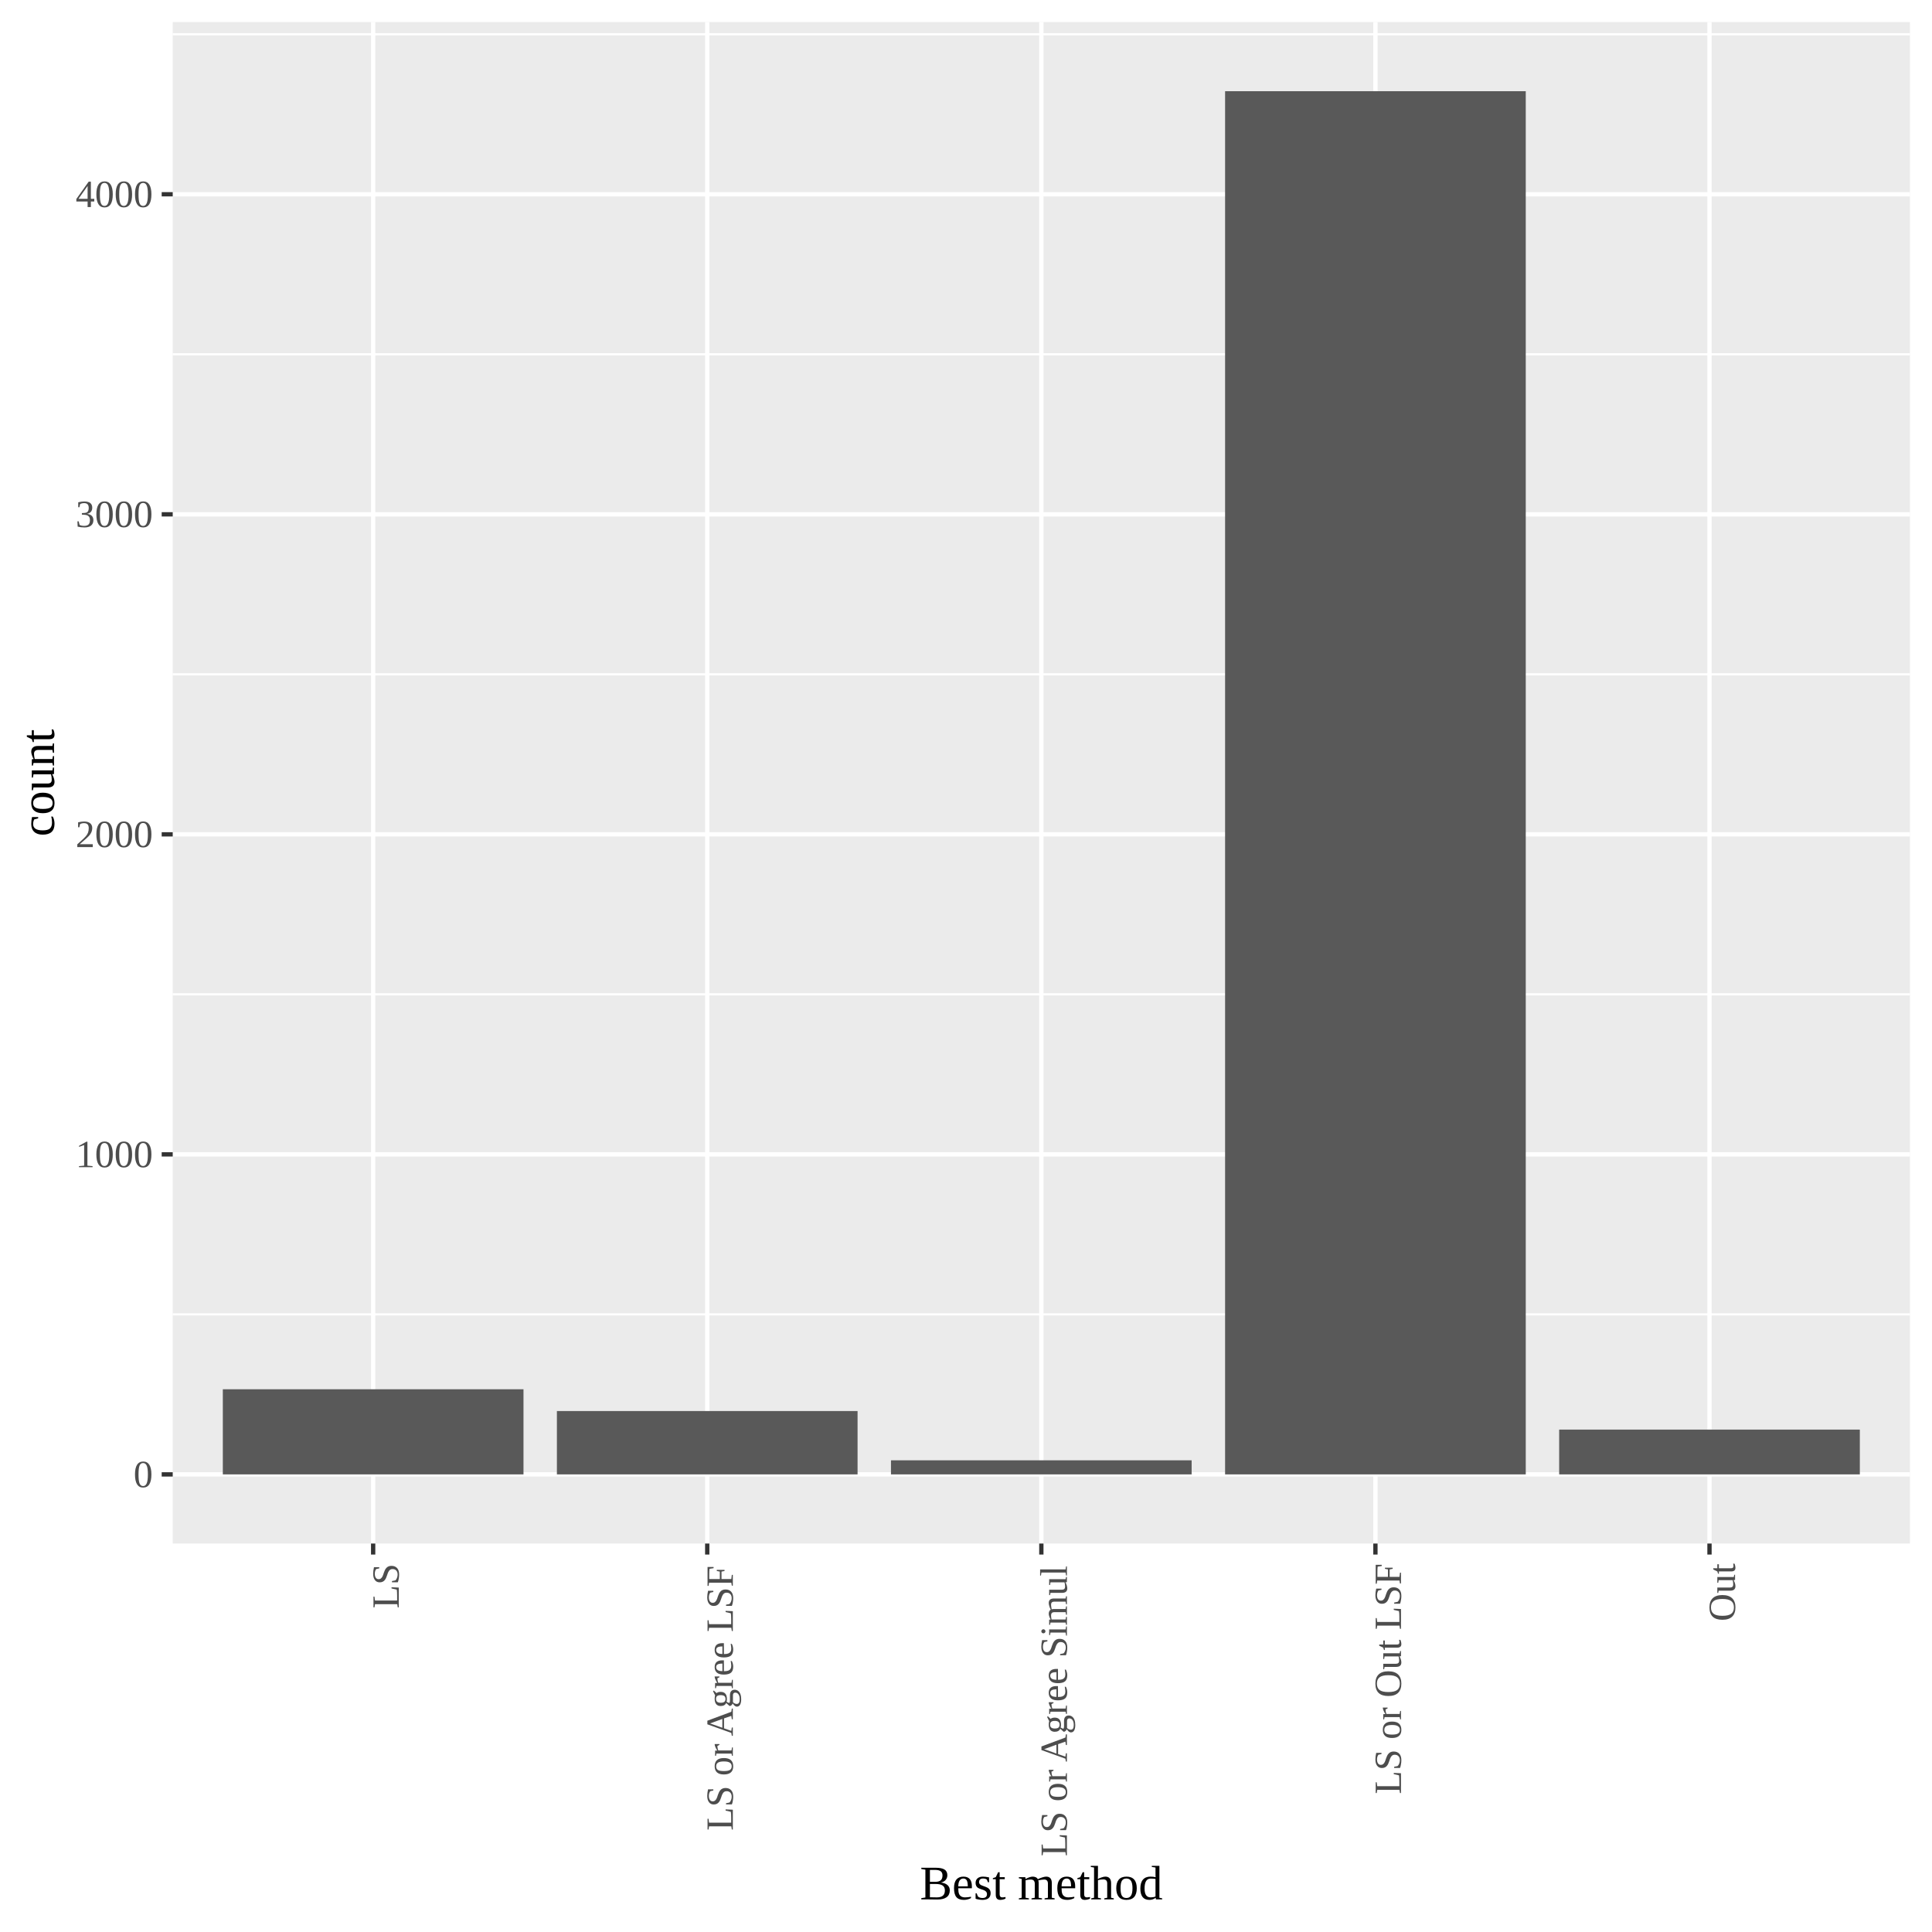
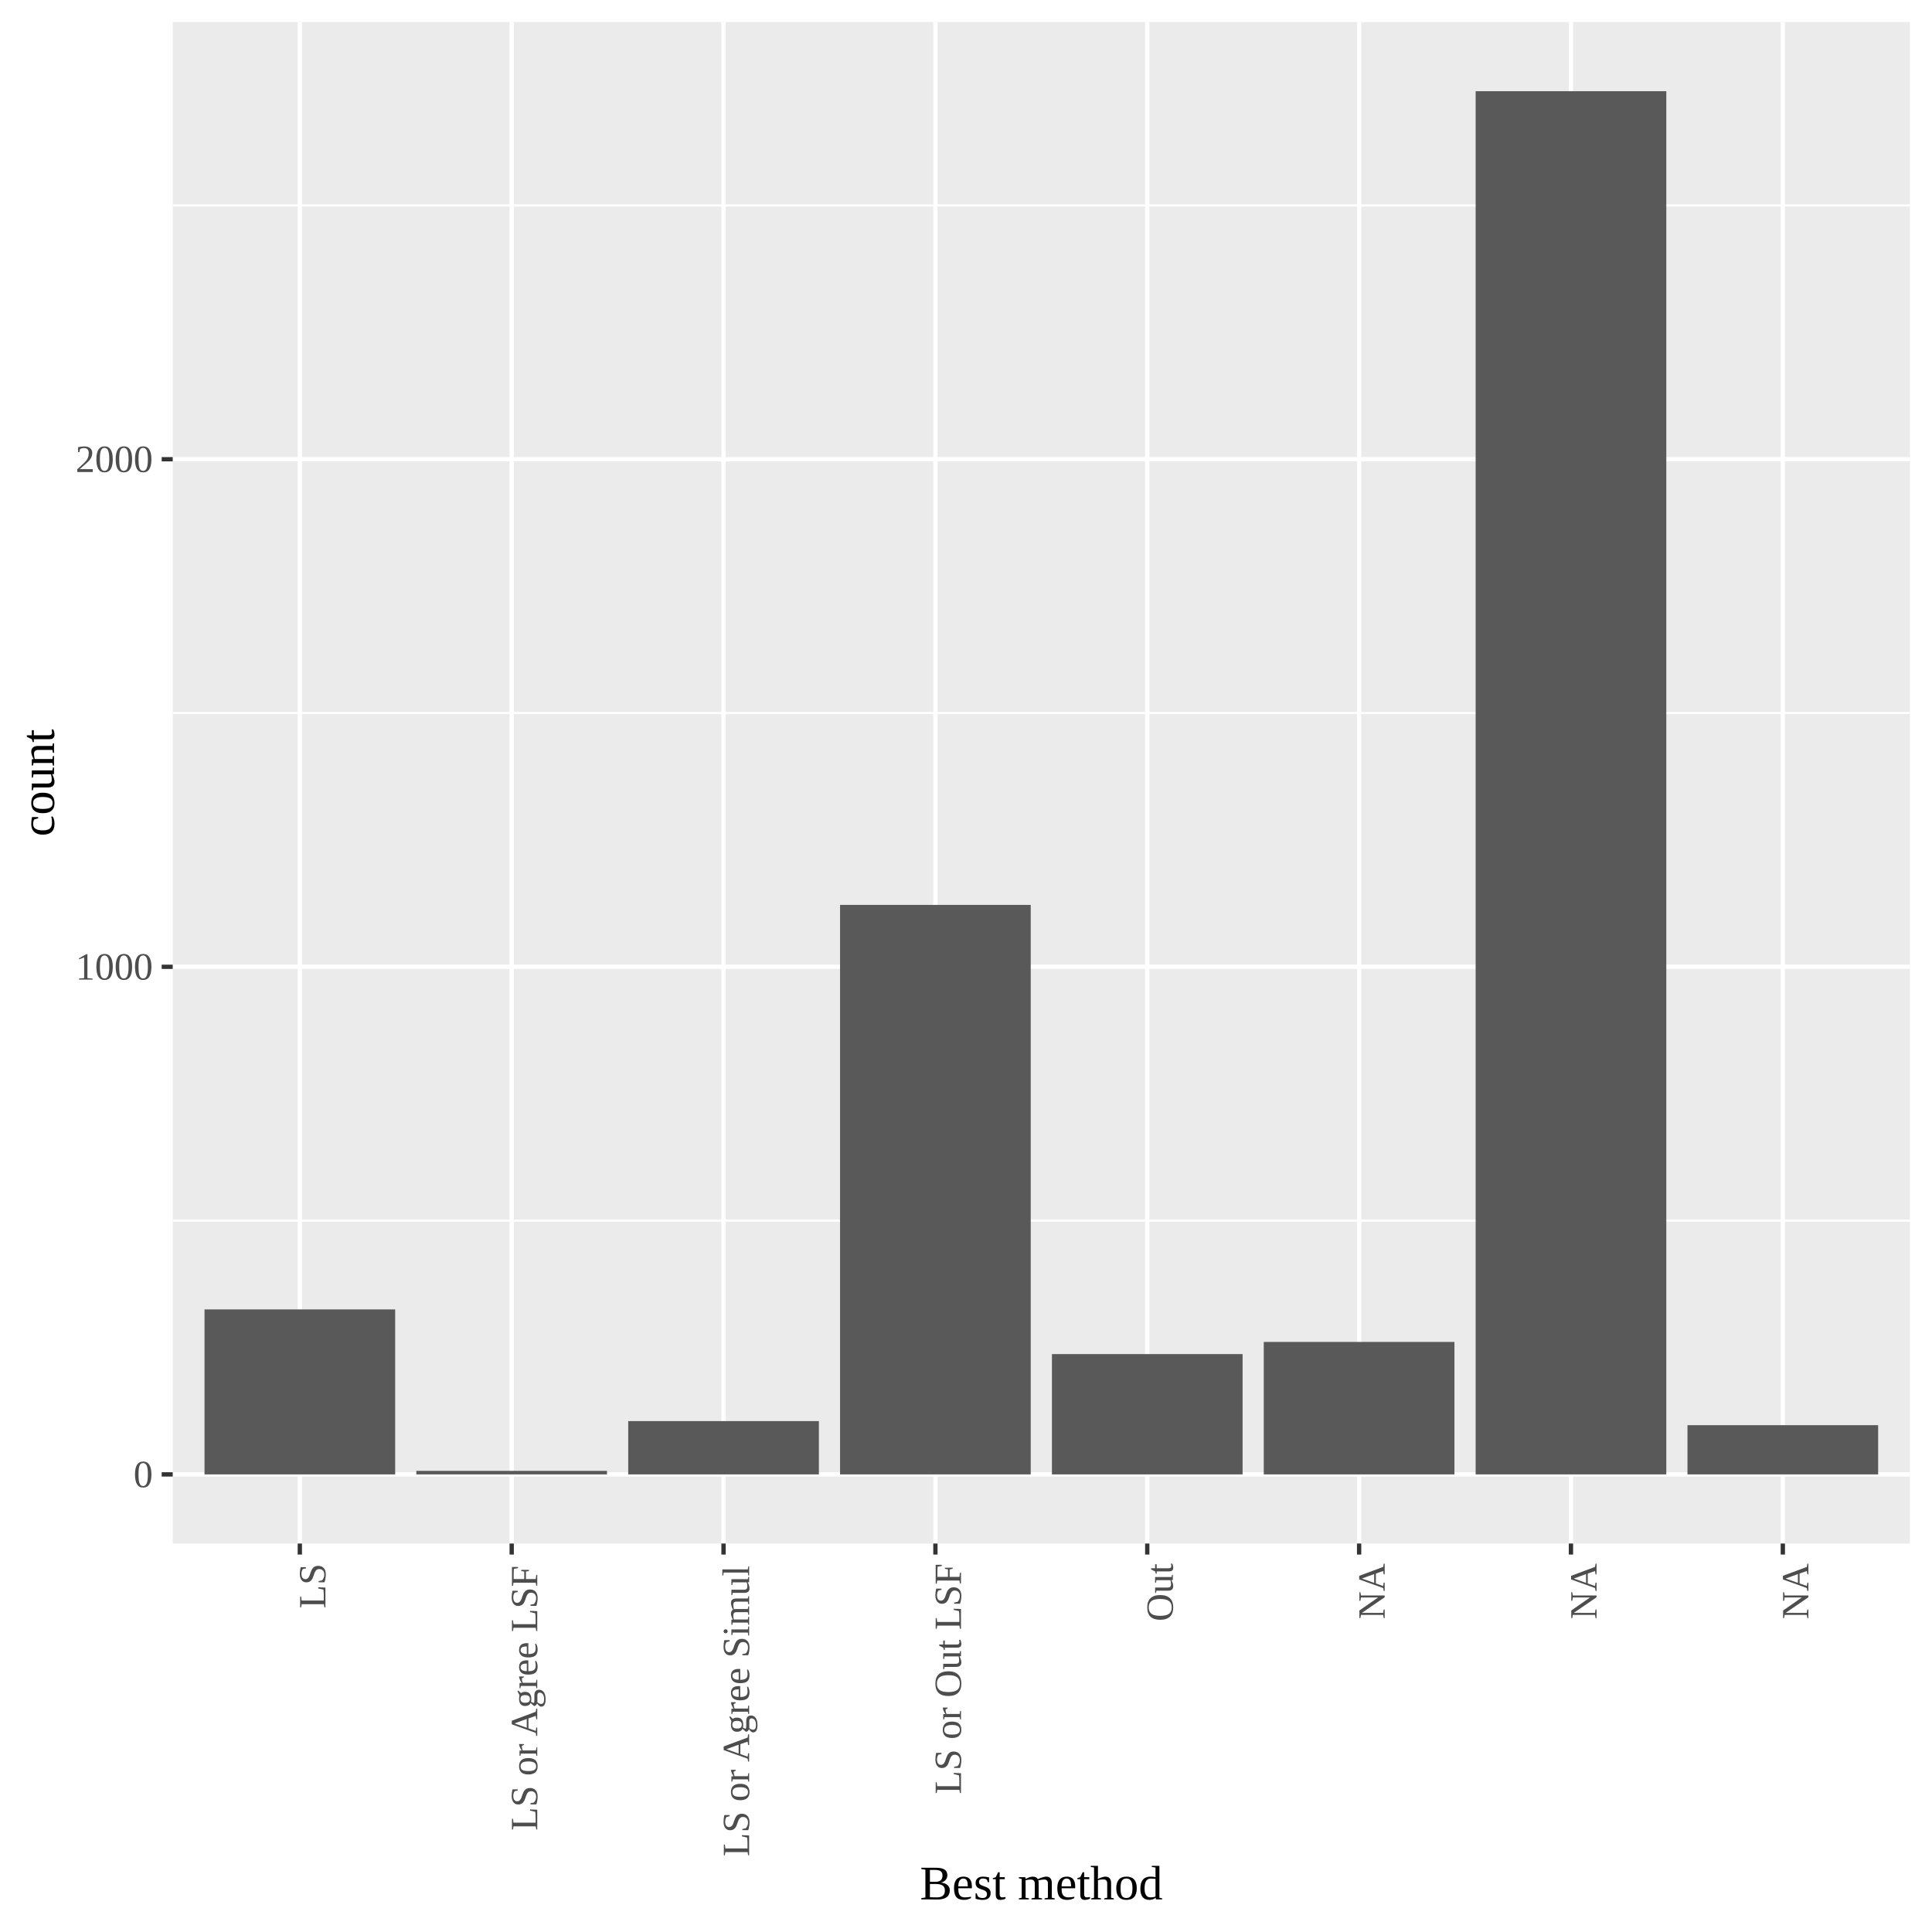
<svg xmlns="http://www.w3.org/2000/svg" viewBox="0 0 480.00 480.00">
  <defs>
    <style type="text/css">
    line, polyline, polygon, path, rect, circle {
      fill: none;
      stroke: #000000;
      stroke-linecap: round;
      stroke-linejoin: round;
      stroke-miterlimit: 10.00;
    }
  </style>
  </defs>
  <rect width="100%" height="100%" style="stroke: none; fill: #FFFFFF;" />
  <rect x="0.00" y="0.00" width="480.00" height="480.00" style="stroke-width: 1.07; stroke: #FFFFFF; fill: #FFFFFF;" />
  <defs>
    <clipPath id="cpNDIuOTF8NDc0LjUyfDM4My40OXw1LjQ4">
      <rect x="42.91" y="5.48" width="431.61" height="378.01" />
    </clipPath>
  </defs>
  <rect x="42.91" y="5.48" width="431.61" height="378.01" style="stroke-width: 1.07; stroke: none; fill: #EBEBEB;" clip-path="url(#cpNDIuOTF8NDc0LjUyfDM4My40OXw1LjQ4)" />
-   <polyline points="42.91,326.55 474.52,326.55 " style="stroke-width: 0.53; stroke: #FFFFFF; stroke-linecap: butt;" clip-path="url(#cpNDIuOTF8NDc0LjUyfDM4My40OXw1LjQ4)" />
-   <polyline points="42.91,247.04 474.52,247.04 " style="stroke-width: 0.53; stroke: #FFFFFF; stroke-linecap: butt;" clip-path="url(#cpNDIuOTF8NDc0LjUyfDM4My40OXw1LjQ4)" />
-   <polyline points="42.91,167.53 474.52,167.53 " style="stroke-width: 0.53; stroke: #FFFFFF; stroke-linecap: butt;" clip-path="url(#cpNDIuOTF8NDc0LjUyfDM4My40OXw1LjQ4)" />
-   <polyline points="42.91,88.02 474.52,88.02 " style="stroke-width: 0.53; stroke: #FFFFFF; stroke-linecap: butt;" clip-path="url(#cpNDIuOTF8NDc0LjUyfDM4My40OXw1LjQ4)" />
-   <polyline points="42.91,8.51 474.52,8.51 " style="stroke-width: 0.53; stroke: #FFFFFF; stroke-linecap: butt;" clip-path="url(#cpNDIuOTF8NDc0LjUyfDM4My40OXw1LjQ4)" />
+   <polyline points="42.91,303.26 474.52,303.26 " style="stroke-width: 0.53; stroke: #FFFFFF; stroke-linecap: butt;" clip-path="url(#cpNDIuOTF8NDc0LjUyfDM4My40OXw1LjQ4)" />
+   <polyline points="42.91,177.15 474.52,177.15 " style="stroke-width: 0.53; stroke: #FFFFFF; stroke-linecap: butt;" clip-path="url(#cpNDIuOTF8NDc0LjUyfDM4My40OXw1LjQ4)" />
+   <polyline points="42.91,51.04 474.52,51.04 " style="stroke-width: 0.53; stroke: #FFFFFF; stroke-linecap: butt;" clip-path="url(#cpNDIuOTF8NDc0LjUyfDM4My40OXw1LjQ4)" />
  <polyline points="42.91,366.31 474.52,366.31 " style="stroke-width: 1.07; stroke: #FFFFFF; stroke-linecap: butt;" clip-path="url(#cpNDIuOTF8NDc0LjUyfDM4My40OXw1LjQ4)" />
-   <polyline points="42.91,286.80 474.52,286.80 " style="stroke-width: 1.07; stroke: #FFFFFF; stroke-linecap: butt;" clip-path="url(#cpNDIuOTF8NDc0LjUyfDM4My40OXw1LjQ4)" />
-   <polyline points="42.91,207.29 474.52,207.29 " style="stroke-width: 1.07; stroke: #FFFFFF; stroke-linecap: butt;" clip-path="url(#cpNDIuOTF8NDc0LjUyfDM4My40OXw1LjQ4)" />
-   <polyline points="42.91,127.78 474.52,127.78 " style="stroke-width: 1.07; stroke: #FFFFFF; stroke-linecap: butt;" clip-path="url(#cpNDIuOTF8NDc0LjUyfDM4My40OXw1LjQ4)" />
-   <polyline points="42.91,48.26 474.52,48.26 " style="stroke-width: 1.07; stroke: #FFFFFF; stroke-linecap: butt;" clip-path="url(#cpNDIuOTF8NDc0LjUyfDM4My40OXw1LjQ4)" />
-   <polyline points="92.71,383.49 92.71,5.48 " style="stroke-width: 1.07; stroke: #FFFFFF; stroke-linecap: butt;" clip-path="url(#cpNDIuOTF8NDc0LjUyfDM4My40OXw1LjQ4)" />
-   <polyline points="175.71,383.49 175.71,5.48 " style="stroke-width: 1.07; stroke: #FFFFFF; stroke-linecap: butt;" clip-path="url(#cpNDIuOTF8NDc0LjUyfDM4My40OXw1LjQ4)" />
-   <polyline points="258.72,383.49 258.72,5.48 " style="stroke-width: 1.07; stroke: #FFFFFF; stroke-linecap: butt;" clip-path="url(#cpNDIuOTF8NDc0LjUyfDM4My40OXw1LjQ4)" />
-   <polyline points="341.72,383.49 341.72,5.48 " style="stroke-width: 1.07; stroke: #FFFFFF; stroke-linecap: butt;" clip-path="url(#cpNDIuOTF8NDc0LjUyfDM4My40OXw1LjQ4)" />
-   <polyline points="424.72,383.49 424.72,5.48 " style="stroke-width: 1.07; stroke: #FFFFFF; stroke-linecap: butt;" clip-path="url(#cpNDIuOTF8NDc0LjUyfDM4My40OXw1LjQ4)" />
-   <rect x="55.36" y="345.16" width="74.70" height="21.15" style="stroke-width: 1.07; stroke: none; stroke-linecap: square; stroke-linejoin: miter; fill: #595959;" clip-path="url(#cpNDIuOTF8NDc0LjUyfDM4My40OXw1LjQ4)" />
-   <rect x="138.36" y="350.57" width="74.70" height="15.74" style="stroke-width: 1.07; stroke: none; stroke-linecap: square; stroke-linejoin: miter; fill: #595959;" clip-path="url(#cpNDIuOTF8NDc0LjUyfDM4My40OXw1LjQ4)" />
-   <rect x="221.36" y="362.81" width="74.70" height="3.50" style="stroke-width: 1.07; stroke: none; stroke-linecap: square; stroke-linejoin: miter; fill: #595959;" clip-path="url(#cpNDIuOTF8NDc0LjUyfDM4My40OXw1LjQ4)" />
-   <rect x="304.37" y="22.66" width="74.70" height="343.65" style="stroke-width: 1.07; stroke: none; stroke-linecap: square; stroke-linejoin: miter; fill: #595959;" clip-path="url(#cpNDIuOTF8NDc0LjUyfDM4My40OXw1LjQ4)" />
-   <rect x="387.37" y="355.18" width="74.70" height="11.13" style="stroke-width: 1.07; stroke: none; stroke-linecap: square; stroke-linejoin: miter; fill: #595959;" clip-path="url(#cpNDIuOTF8NDc0LjUyfDM4My40OXw1LjQ4)" />
+   <polyline points="42.91,240.20 474.52,240.20 " style="stroke-width: 1.07; stroke: #FFFFFF; stroke-linecap: butt;" clip-path="url(#cpNDIuOTF8NDc0LjUyfDM4My40OXw1LjQ4)" />
+   <polyline points="42.91,114.09 474.52,114.09 " style="stroke-width: 1.07; stroke: #FFFFFF; stroke-linecap: butt;" clip-path="url(#cpNDIuOTF8NDc0LjUyfDM4My40OXw1LjQ4)" />
+   <polyline points="74.49,383.49 74.49,5.48 " style="stroke-width: 1.07; stroke: #FFFFFF; stroke-linecap: butt;" clip-path="url(#cpNDIuOTF8NDc0LjUyfDM4My40OXw1LjQ4)" />
+   <polyline points="127.13,383.49 127.13,5.48 " style="stroke-width: 1.07; stroke: #FFFFFF; stroke-linecap: butt;" clip-path="url(#cpNDIuOTF8NDc0LjUyfDM4My40OXw1LjQ4)" />
+   <polyline points="179.76,383.49 179.76,5.48 " style="stroke-width: 1.07; stroke: #FFFFFF; stroke-linecap: butt;" clip-path="url(#cpNDIuOTF8NDc0LjUyfDM4My40OXw1LjQ4)" />
+   <polyline points="232.40,383.49 232.40,5.48 " style="stroke-width: 1.07; stroke: #FFFFFF; stroke-linecap: butt;" clip-path="url(#cpNDIuOTF8NDc0LjUyfDM4My40OXw1LjQ4)" />
+   <polyline points="285.03,383.49 285.03,5.48 " style="stroke-width: 1.07; stroke: #FFFFFF; stroke-linecap: butt;" clip-path="url(#cpNDIuOTF8NDc0LjUyfDM4My40OXw1LjQ4)" />
+   <polyline points="337.67,383.49 337.67,5.48 " style="stroke-width: 1.07; stroke: #FFFFFF; stroke-linecap: butt;" clip-path="url(#cpNDIuOTF8NDc0LjUyfDM4My40OXw1LjQ4)" />
+   <polyline points="390.30,383.49 390.30,5.48 " style="stroke-width: 1.07; stroke: #FFFFFF; stroke-linecap: butt;" clip-path="url(#cpNDIuOTF8NDc0LjUyfDM4My40OXw1LjQ4)" />
+   <polyline points="442.94,383.49 442.94,5.48 " style="stroke-width: 1.07; stroke: #FFFFFF; stroke-linecap: butt;" clip-path="url(#cpNDIuOTF8NDc0LjUyfDM4My40OXw1LjQ4)" />
+   <rect x="50.81" y="325.32" width="47.37" height="40.99" style="stroke-width: 1.07; stroke: none; stroke-linecap: square; stroke-linejoin: miter; fill: #595959;" clip-path="url(#cpNDIuOTF8NDc0LjUyfDM4My40OXw1LjQ4)" />
+   <rect x="103.44" y="365.43" width="47.37" height="0.88" style="stroke-width: 1.07; stroke: none; stroke-linecap: square; stroke-linejoin: miter; fill: #595959;" clip-path="url(#cpNDIuOTF8NDc0LjUyfDM4My40OXw1LjQ4)" />
+   <rect x="156.08" y="353.07" width="47.37" height="13.24" style="stroke-width: 1.07; stroke: none; stroke-linecap: square; stroke-linejoin: miter; fill: #595959;" clip-path="url(#cpNDIuOTF8NDc0LjUyfDM4My40OXw1LjQ4)" />
+   <rect x="208.71" y="224.82" width="47.37" height="141.49" style="stroke-width: 1.07; stroke: none; stroke-linecap: square; stroke-linejoin: miter; fill: #595959;" clip-path="url(#cpNDIuOTF8NDc0LjUyfDM4My40OXw1LjQ4)" />
+   <rect x="261.35" y="336.42" width="47.37" height="29.89" style="stroke-width: 1.07; stroke: none; stroke-linecap: square; stroke-linejoin: miter; fill: #595959;" clip-path="url(#cpNDIuOTF8NDc0LjUyfDM4My40OXw1LjQ4)" />
+   <rect x="313.98" y="333.40" width="47.37" height="32.91" style="stroke-width: 1.07; stroke: none; stroke-linecap: square; stroke-linejoin: miter; fill: #595959;" clip-path="url(#cpNDIuOTF8NDc0LjUyfDM4My40OXw1LjQ4)" />
+   <rect x="366.62" y="22.66" width="47.37" height="343.65" style="stroke-width: 1.07; stroke: none; stroke-linecap: square; stroke-linejoin: miter; fill: #595959;" clip-path="url(#cpNDIuOTF8NDc0LjUyfDM4My40OXw1LjQ4)" />
+   <rect x="419.25" y="354.08" width="47.37" height="12.23" style="stroke-width: 1.07; stroke: none; stroke-linecap: square; stroke-linejoin: miter; fill: #595959;" clip-path="url(#cpNDIuOTF8NDc0LjUyfDM4My40OXw1LjQ4)" />
  <defs>
    <clipPath id="cpMC4wMHw0ODAuMDB8NDgwLjAwfDAuMDA=">
      <rect x="0.00" y="0.00" width="480.00" height="480.00" />
    </clipPath>
  </defs>
  <g clip-path="url(#cpMC4wMHw0ODAuMDB8NDgwLjAwfDAuMDA=)">
    <text x="33.18" y="369.49" style="font-size: 9.60px; fill: #4D4D4D; font-family: Times New Roman;" textLength="4.80px" lengthAdjust="spacingAndGlyphs">0</text>
  </g>
  <g clip-path="url(#cpMC4wMHw0ODAuMDB8NDgwLjAwfDAuMDA=)">
-     <text x="18.78" y="289.98" style="font-size: 9.60px; fill: #4D4D4D; font-family: Times New Roman;" textLength="19.20px" lengthAdjust="spacingAndGlyphs">1000</text>
+     <text x="18.78" y="243.38" style="font-size: 9.60px; fill: #4D4D4D; font-family: Times New Roman;" textLength="19.20px" lengthAdjust="spacingAndGlyphs">1000</text>
  </g>
  <g clip-path="url(#cpMC4wMHw0ODAuMDB8NDgwLjAwfDAuMDA=)">
-     <text x="18.78" y="210.46" style="font-size: 9.60px; fill: #4D4D4D; font-family: Times New Roman;" textLength="19.20px" lengthAdjust="spacingAndGlyphs">2000</text>
+     <text x="18.78" y="117.27" style="font-size: 9.60px; fill: #4D4D4D; font-family: Times New Roman;" textLength="19.20px" lengthAdjust="spacingAndGlyphs">2000</text>
+   </g>
+   <polyline points="40.17,366.31 42.91,366.31 " style="stroke-width: 1.07; stroke: #333333; stroke-linecap: butt;" clip-path="url(#cpMC4wMHw0ODAuMDB8NDgwLjAwfDAuMDA=)" />
+   <polyline points="40.17,240.20 42.91,240.20 " style="stroke-width: 1.07; stroke: #333333; stroke-linecap: butt;" clip-path="url(#cpMC4wMHw0ODAuMDB8NDgwLjAwfDAuMDA=)" />
+   <polyline points="40.17,114.09 42.91,114.09 " style="stroke-width: 1.07; stroke: #333333; stroke-linecap: butt;" clip-path="url(#cpMC4wMHw0ODAuMDB8NDgwLjAwfDAuMDA=)" />
+   <polyline points="74.49,386.23 74.49,383.49 " style="stroke-width: 1.07; stroke: #333333; stroke-linecap: butt;" clip-path="url(#cpMC4wMHw0ODAuMDB8NDgwLjAwfDAuMDA=)" />
+   <polyline points="127.13,386.23 127.13,383.49 " style="stroke-width: 1.07; stroke: #333333; stroke-linecap: butt;" clip-path="url(#cpMC4wMHw0ODAuMDB8NDgwLjAwfDAuMDA=)" />
+   <polyline points="179.76,386.23 179.76,383.49 " style="stroke-width: 1.07; stroke: #333333; stroke-linecap: butt;" clip-path="url(#cpMC4wMHw0ODAuMDB8NDgwLjAwfDAuMDA=)" />
+   <polyline points="232.40,386.23 232.40,383.49 " style="stroke-width: 1.07; stroke: #333333; stroke-linecap: butt;" clip-path="url(#cpMC4wMHw0ODAuMDB8NDgwLjAwfDAuMDA=)" />
+   <polyline points="285.03,386.23 285.03,383.49 " style="stroke-width: 1.07; stroke: #333333; stroke-linecap: butt;" clip-path="url(#cpMC4wMHw0ODAuMDB8NDgwLjAwfDAuMDA=)" />
+   <polyline points="337.67,386.23 337.67,383.49 " style="stroke-width: 1.07; stroke: #333333; stroke-linecap: butt;" clip-path="url(#cpMC4wMHw0ODAuMDB8NDgwLjAwfDAuMDA=)" />
+   <polyline points="390.30,386.23 390.30,383.49 " style="stroke-width: 1.07; stroke: #333333; stroke-linecap: butt;" clip-path="url(#cpMC4wMHw0ODAuMDB8NDgwLjAwfDAuMDA=)" />
+   <polyline points="442.94,386.23 442.94,383.49 " style="stroke-width: 1.07; stroke: #333333; stroke-linecap: butt;" clip-path="url(#cpMC4wMHw0ODAuMDB8NDgwLjAwfDAuMDA=)" />
+   <g clip-path="url(#cpMC4wMHw0ODAuMDB8NDgwLjAwfDAuMDA=)">
+     <text transform="translate(80.85,399.63) rotate(-90)" style="font-size: 9.60px; fill: #4D4D4D; font-family: Times New Roman;" textLength="11.20px" lengthAdjust="spacingAndGlyphs">LS</text>
  </g>
  <g clip-path="url(#cpMC4wMHw0ODAuMDB8NDgwLjAwfDAuMDA=)">
-     <text x="18.78" y="130.95" style="font-size: 9.60px; fill: #4D4D4D; font-family: Times New Roman;" textLength="19.20px" lengthAdjust="spacingAndGlyphs">3000</text>
+     <text transform="translate(133.48,454.82) rotate(-90)" style="font-size: 9.60px; fill: #4D4D4D; font-family: Times New Roman;" textLength="66.39px" lengthAdjust="spacingAndGlyphs">LS or Agree LSF</text>
  </g>
  <g clip-path="url(#cpMC4wMHw0ODAuMDB8NDgwLjAwfDAuMDA=)">
-     <text x="18.78" y="51.44" style="font-size: 9.60px; fill: #4D4D4D; font-family: Times New Roman;" textLength="19.20px" lengthAdjust="spacingAndGlyphs">4000</text>
-   </g>
-   <polyline points="40.17,366.31 42.91,366.31 " style="stroke-width: 1.07; stroke: #333333; stroke-linecap: butt;" clip-path="url(#cpMC4wMHw0ODAuMDB8NDgwLjAwfDAuMDA=)" />
-   <polyline points="40.17,286.80 42.91,286.80 " style="stroke-width: 1.07; stroke: #333333; stroke-linecap: butt;" clip-path="url(#cpMC4wMHw0ODAuMDB8NDgwLjAwfDAuMDA=)" />
-   <polyline points="40.17,207.29 42.91,207.29 " style="stroke-width: 1.07; stroke: #333333; stroke-linecap: butt;" clip-path="url(#cpMC4wMHw0ODAuMDB8NDgwLjAwfDAuMDA=)" />
-   <polyline points="40.17,127.78 42.91,127.78 " style="stroke-width: 1.07; stroke: #333333; stroke-linecap: butt;" clip-path="url(#cpMC4wMHw0ODAuMDB8NDgwLjAwfDAuMDA=)" />
-   <polyline points="40.17,48.26 42.91,48.26 " style="stroke-width: 1.07; stroke: #333333; stroke-linecap: butt;" clip-path="url(#cpMC4wMHw0ODAuMDB8NDgwLjAwfDAuMDA=)" />
-   <polyline points="92.71,386.23 92.71,383.49 " style="stroke-width: 1.07; stroke: #333333; stroke-linecap: butt;" clip-path="url(#cpMC4wMHw0ODAuMDB8NDgwLjAwfDAuMDA=)" />
-   <polyline points="175.71,386.23 175.71,383.49 " style="stroke-width: 1.07; stroke: #333333; stroke-linecap: butt;" clip-path="url(#cpMC4wMHw0ODAuMDB8NDgwLjAwfDAuMDA=)" />
-   <polyline points="258.72,386.23 258.72,383.49 " style="stroke-width: 1.07; stroke: #333333; stroke-linecap: butt;" clip-path="url(#cpMC4wMHw0ODAuMDB8NDgwLjAwfDAuMDA=)" />
-   <polyline points="341.72,386.23 341.72,383.49 " style="stroke-width: 1.07; stroke: #333333; stroke-linecap: butt;" clip-path="url(#cpMC4wMHw0ODAuMDB8NDgwLjAwfDAuMDA=)" />
-   <polyline points="424.72,386.23 424.72,383.49 " style="stroke-width: 1.07; stroke: #333333; stroke-linecap: butt;" clip-path="url(#cpMC4wMHw0ODAuMDB8NDgwLjAwfDAuMDA=)" />
-   <g clip-path="url(#cpMC4wMHw0ODAuMDB8NDgwLjAwfDAuMDA=)">
-     <text transform="translate(99.07,399.63) rotate(-90)" style="font-size: 9.60px; fill: #4D4D4D; font-family: Times New Roman;" textLength="11.20px" lengthAdjust="spacingAndGlyphs">LS</text>
+     <text transform="translate(186.12,461.22) rotate(-90)" style="font-size: 9.60px; fill: #4D4D4D; font-family: Times New Roman;" textLength="72.80px" lengthAdjust="spacingAndGlyphs">LS or Agree Simul</text>
  </g>
  <g clip-path="url(#cpMC4wMHw0ODAuMDB8NDgwLjAwfDAuMDA=)">
-     <text transform="translate(182.07,454.82) rotate(-90)" style="font-size: 9.60px; fill: #4D4D4D; font-family: Times New Roman;" textLength="66.39px" lengthAdjust="spacingAndGlyphs">LS or Agree LSF</text>
+     <text transform="translate(238.75,445.76) rotate(-90)" style="font-size: 9.60px; fill: #4D4D4D; font-family: Times New Roman;" textLength="57.34px" lengthAdjust="spacingAndGlyphs">LS or Out LSF</text>
  </g>
  <g clip-path="url(#cpMC4wMHw0ODAuMDB8NDgwLjAwfDAuMDA=)">
-     <text transform="translate(265.07,461.22) rotate(-90)" style="font-size: 9.60px; fill: #4D4D4D; font-family: Times New Roman;" textLength="72.80px" lengthAdjust="spacingAndGlyphs">LS or Agree Simul</text>
+     <text transform="translate(291.39,402.82) rotate(-90)" style="font-size: 9.60px; fill: #4D4D4D; font-family: Times New Roman;" textLength="14.40px" lengthAdjust="spacingAndGlyphs">Out</text>
  </g>
  <g clip-path="url(#cpMC4wMHw0ODAuMDB8NDgwLjAwfDAuMDA=)">
-     <text transform="translate(348.07,445.76) rotate(-90)" style="font-size: 9.60px; fill: #4D4D4D; font-family: Times New Roman;" textLength="57.34px" lengthAdjust="spacingAndGlyphs">LS or Out LSF</text>
+     <text transform="translate(344.02,402.29) rotate(-90)" style="font-size: 9.60px; fill: #4D4D4D; font-family: Times New Roman;" textLength="13.86px" lengthAdjust="spacingAndGlyphs">NA</text>
  </g>
  <g clip-path="url(#cpMC4wMHw0ODAuMDB8NDgwLjAwfDAuMDA=)">
-     <text transform="translate(431.07,402.82) rotate(-90)" style="font-size: 9.60px; fill: #4D4D4D; font-family: Times New Roman;" textLength="14.40px" lengthAdjust="spacingAndGlyphs">Out</text>
+     <text transform="translate(396.66,402.29) rotate(-90)" style="font-size: 9.60px; fill: #4D4D4D; font-family: Times New Roman;" textLength="13.86px" lengthAdjust="spacingAndGlyphs">NA</text>
+   </g>
+   <g clip-path="url(#cpMC4wMHw0ODAuMDB8NDgwLjAwfDAuMDA=)">
+     <text transform="translate(449.29,402.29) rotate(-90)" style="font-size: 9.60px; fill: #4D4D4D; font-family: Times New Roman;" textLength="13.86px" lengthAdjust="spacingAndGlyphs">NA</text>
  </g>
  <g clip-path="url(#cpMC4wMHw0ODAuMDB8NDgwLjAwfDAuMDA=)">
    <text x="228.55" y="471.90" style="font-size: 12.00px; font-family: Times New Roman;" textLength="60.34px" lengthAdjust="spacingAndGlyphs">Best method</text>
  </g>
  <g clip-path="url(#cpMC4wMHw0ODAuMDB8NDgwLjAwfDAuMDA=)">
    <text transform="translate(13.42,207.82) rotate(-90)" style="font-size: 12.00px; font-family: Times New Roman;" textLength="26.66px" lengthAdjust="spacingAndGlyphs">count</text>
  </g>
</svg>
